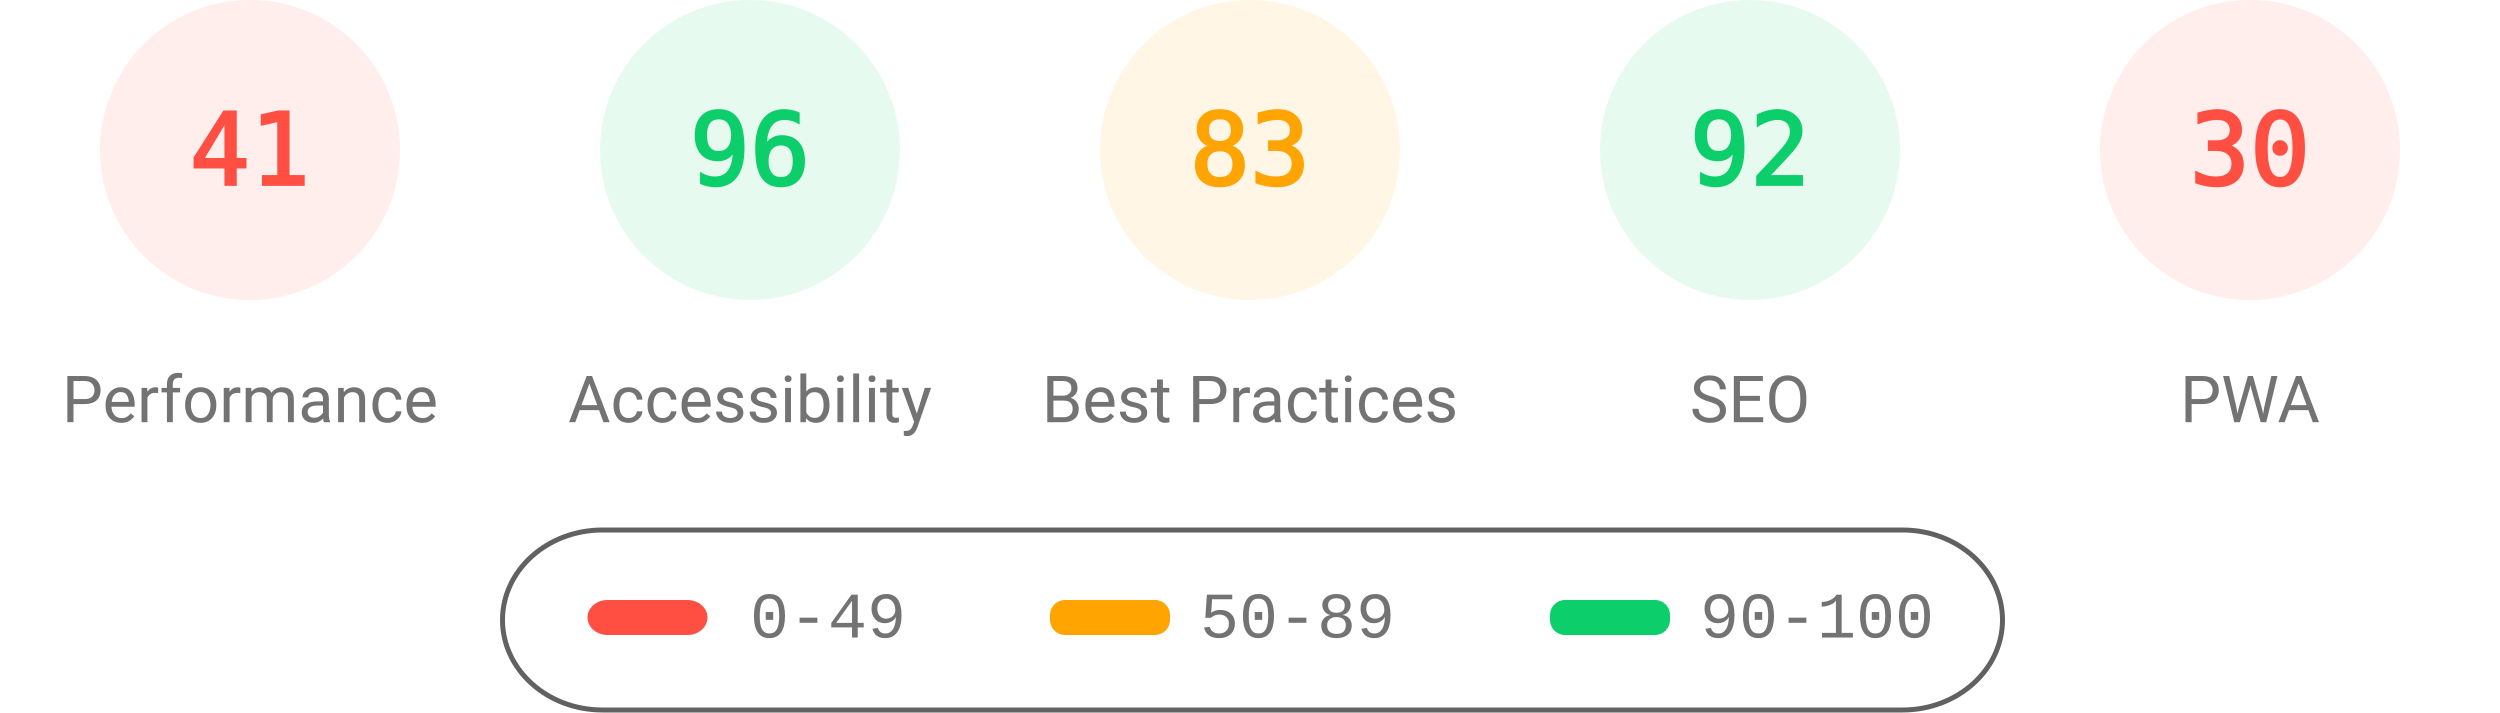
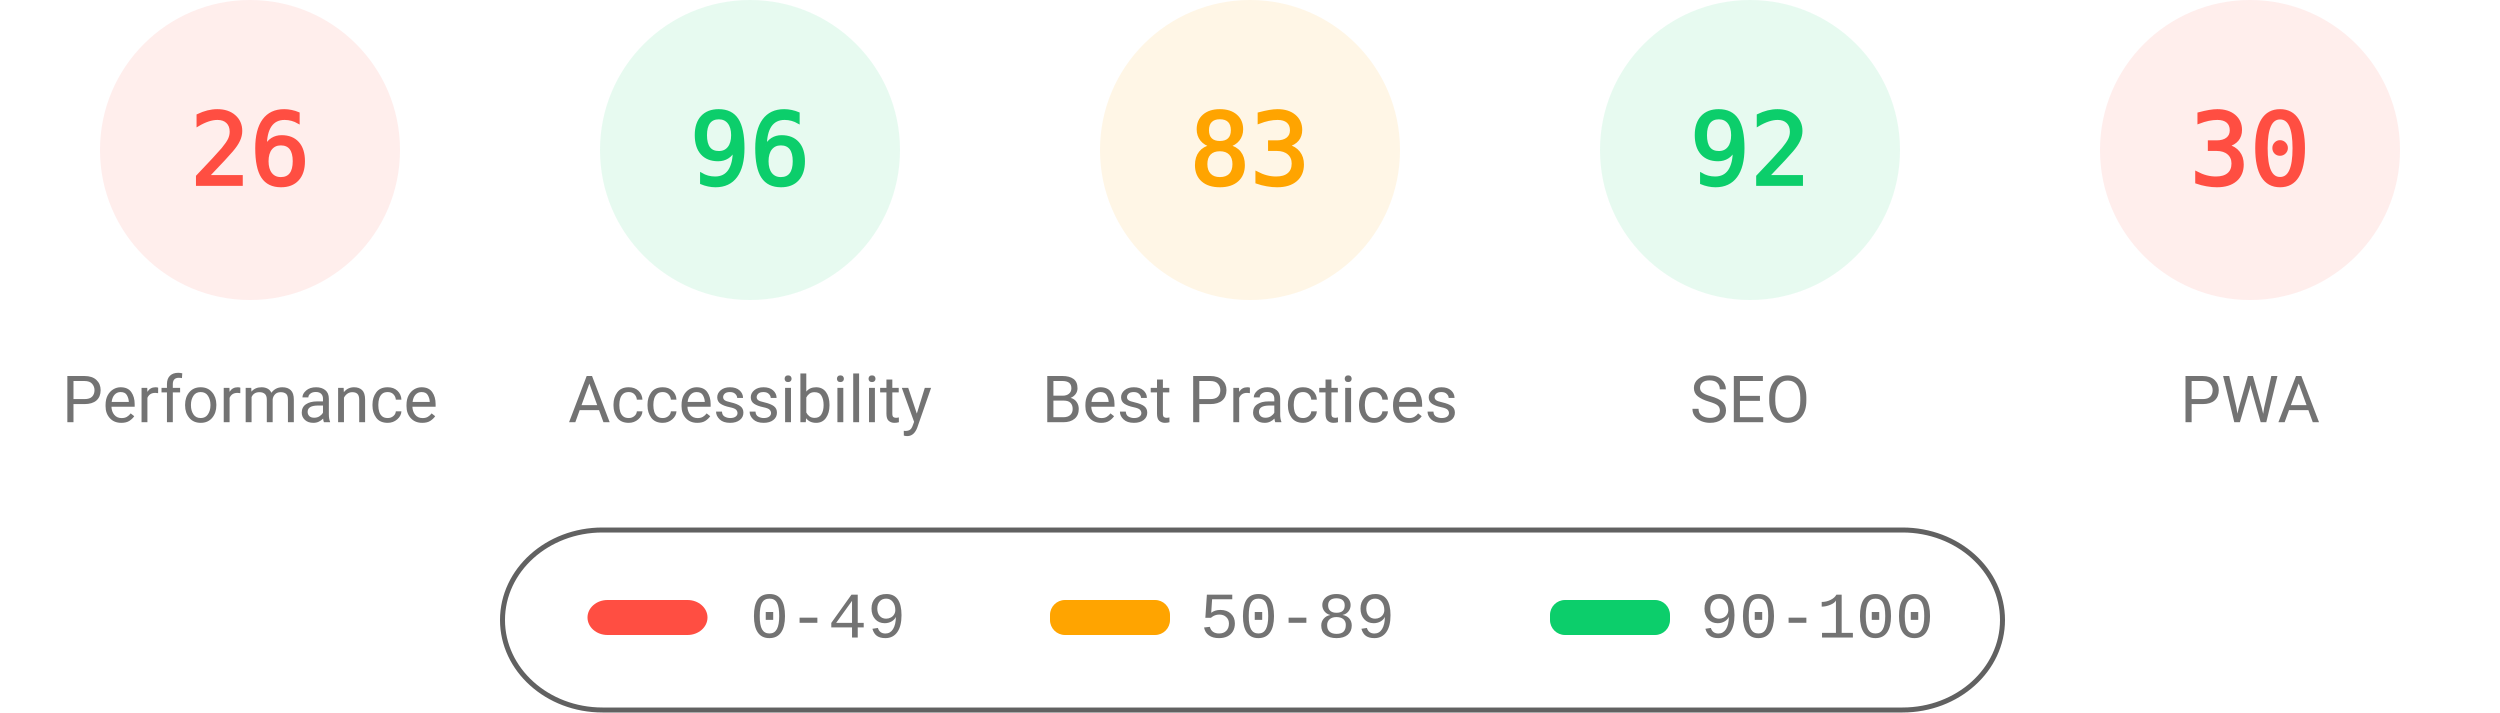
<svg xmlns="http://www.w3.org/2000/svg" fill="none" width="1000" height="285">
  <style>.gauge-base{opacity:.1}.gauge-arc{fill:none;animation-delay:250ms;stroke-linecap:round;transform:rotate(-90deg);transform-origin:100px 60px;animation:load-gauge 1s ease forwards}.guage-text{font-size:40px;font-family:monospace;text-align:center}.guage-red{color:#ff4e42;fill:#ff4e42;stroke:#ff4e42}.guage-orange{color:#ffa400;fill:#ffa400;stroke:#ffa400}.guage-green{color:#0cce6b;fill:#0cce6b;stroke:#0cce6b}.guage-undefined{color:#5c5c5c;fill:#5c5c5c;stroke:#5c5c5c}.guage-title{color:#737373;fill:#737373;stroke:none;font-size:26px;line-height:26px;font-family:Roboto,Halvetica,Arial,sans-serif}@keyframes load-gauge{from{stroke-dasharray:0 352.858}}</style>
  <svg class="guage-div guage-perf guage-red" viewBox="0 0 200 200" width="200" height="200">
    <circle class="gauge-base" r="56" cx="100" cy="60" stroke-width="8" />
-     <circle class="gauge-arc guage-arc-1" r="56" cx="100" cy="60" stroke-width="8" style="stroke-dasharray:144.262,351.858" />
-     <text class="guage-text" x="100" y="60" alignment-baseline="central" dominant-baseline="central" text-anchor="middle">41</text>
+     <circle class="gauge-arc guage-arc-1" r="56" cx="100" cy="60" stroke-width="8" style="stroke-dasharray:91.483,351.858" />
+     <text class="guage-text" x="100" y="60" alignment-baseline="central" dominant-baseline="central" text-anchor="middle">26</text>
    <text class="guage-title" x="100" y="160" alignment-baseline="central" dominant-baseline="central" text-anchor="middle">Performance</text>
  </svg>
  <svg class="guage-div guage-acc guage-green" viewBox="0 0 200 200" width="200" height="200" x="200">
    <circle class="gauge-base" r="56" cx="100" cy="60" stroke-width="8" />
    <circle class="gauge-arc guage-arc-2" r="56" cx="100" cy="60" stroke-width="8" style="stroke-dasharray:337.784,351.858" />
    <text class="guage-text" x="100" y="60" alignment-baseline="central" dominant-baseline="central" text-anchor="middle">96</text>
    <text class="guage-title" x="100" y="160" alignment-baseline="central" dominant-baseline="central" text-anchor="middle">Accessibility</text>
  </svg>
  <svg class="guage-div guage-best guage-orange" viewBox="0 0 200 200" width="200" height="200" x="400">
    <circle class="gauge-base" r="56" cx="100" cy="60" stroke-width="8" />
    <circle class="gauge-arc guage-arc-3" r="56" cx="100" cy="60" stroke-width="8" style="stroke-dasharray:292.042,351.858" />
    <text class="guage-text" x="100" y="60" alignment-baseline="central" dominant-baseline="central" text-anchor="middle">83</text>
    <text class="guage-title" x="100" y="160" alignment-baseline="central" dominant-baseline="central" text-anchor="middle">Best Practices</text>
  </svg>
  <svg class="guage-div guage-seo guage-green" viewBox="0 0 200 200" width="200" height="200" x="600">
    <circle class="gauge-base" r="56" cx="100" cy="60" stroke-width="8" />
    <circle class="gauge-arc guage-arc-4" r="56" cx="100" cy="60" stroke-width="8" style="stroke-dasharray:323.709,351.858" />
    <text class="guage-text" x="100" y="60" alignment-baseline="central" dominant-baseline="central" text-anchor="middle">92</text>
    <text class="guage-title" x="100" y="160" alignment-baseline="central" dominant-baseline="central" text-anchor="middle">SEO</text>
  </svg>
  <svg class="guage-div guage-pwa guage-red" viewBox="0 0 200 200" width="200" height="200" x="800">
    <circle class="gauge-base" r="56" cx="100" cy="60" stroke-width="8" />
    <circle class="gauge-arc guage-arc-4" r="56" cx="100" cy="60" stroke-width="8" style="stroke-dasharray:105.557,351.858" />
    <text class="guage-text" x="100" y="60" alignment-baseline="central" dominant-baseline="central" text-anchor="middle">30</text>
    <text class="guage-title" x="100" y="160" alignment-baseline="central" dominant-baseline="central" text-anchor="middle">PWA</text>
  </svg>
  <svg width="604" height="76" x="200" y="210">
    <path fill="none" id="canvas_background" d="M-1-1h604v80H-1z" />
    <rect fill-opacity="0" stroke="#616161" stroke-width="2" rx="40" id="svg_2" height="72" width="600" y="2" x="1" fill="#000" />
    <rect stroke="#000" rx="8" id="svg_3" height="14" width="48" y="30" x="35" stroke-opacity="null" stroke-width="0" fill="#ff4e42" />
    <rect stroke="#000" rx="6" id="svg_4" height="14" width="48" y="30" x="220" stroke-opacity="null" stroke-width="0" fill="#ffa400" />
    <rect stroke="#000" rx="6" id="svg_5" height="14" width="48" y="30" x="420" stroke-opacity="null" stroke-width="0" fill="#0cce6b" />
    <text xml:space="preserve" text-anchor="start" font-family="'Courier New', Courier, monospace" font-size="26" id="svg_6" y="45" x="100" stroke-opacity="null" stroke-width="0" stroke="#000" fill="#737373">0-49</text>
    <text xml:space="preserve" text-anchor="start" font-family="'Courier New', Courier, monospace" font-size="26" id="svg_7" y="45" x="280" stroke-opacity="null" stroke-width="0" stroke="#000" fill="#737373">50-89</text>
    <text xml:space="preserve" text-anchor="start" font-family="'Courier New', Courier, monospace" font-size="26" id="svg_8" y="45" x="480" stroke-opacity="null" stroke-width="0" stroke="#000" fill="#737373">90-100</text>
  </svg>
</svg>
